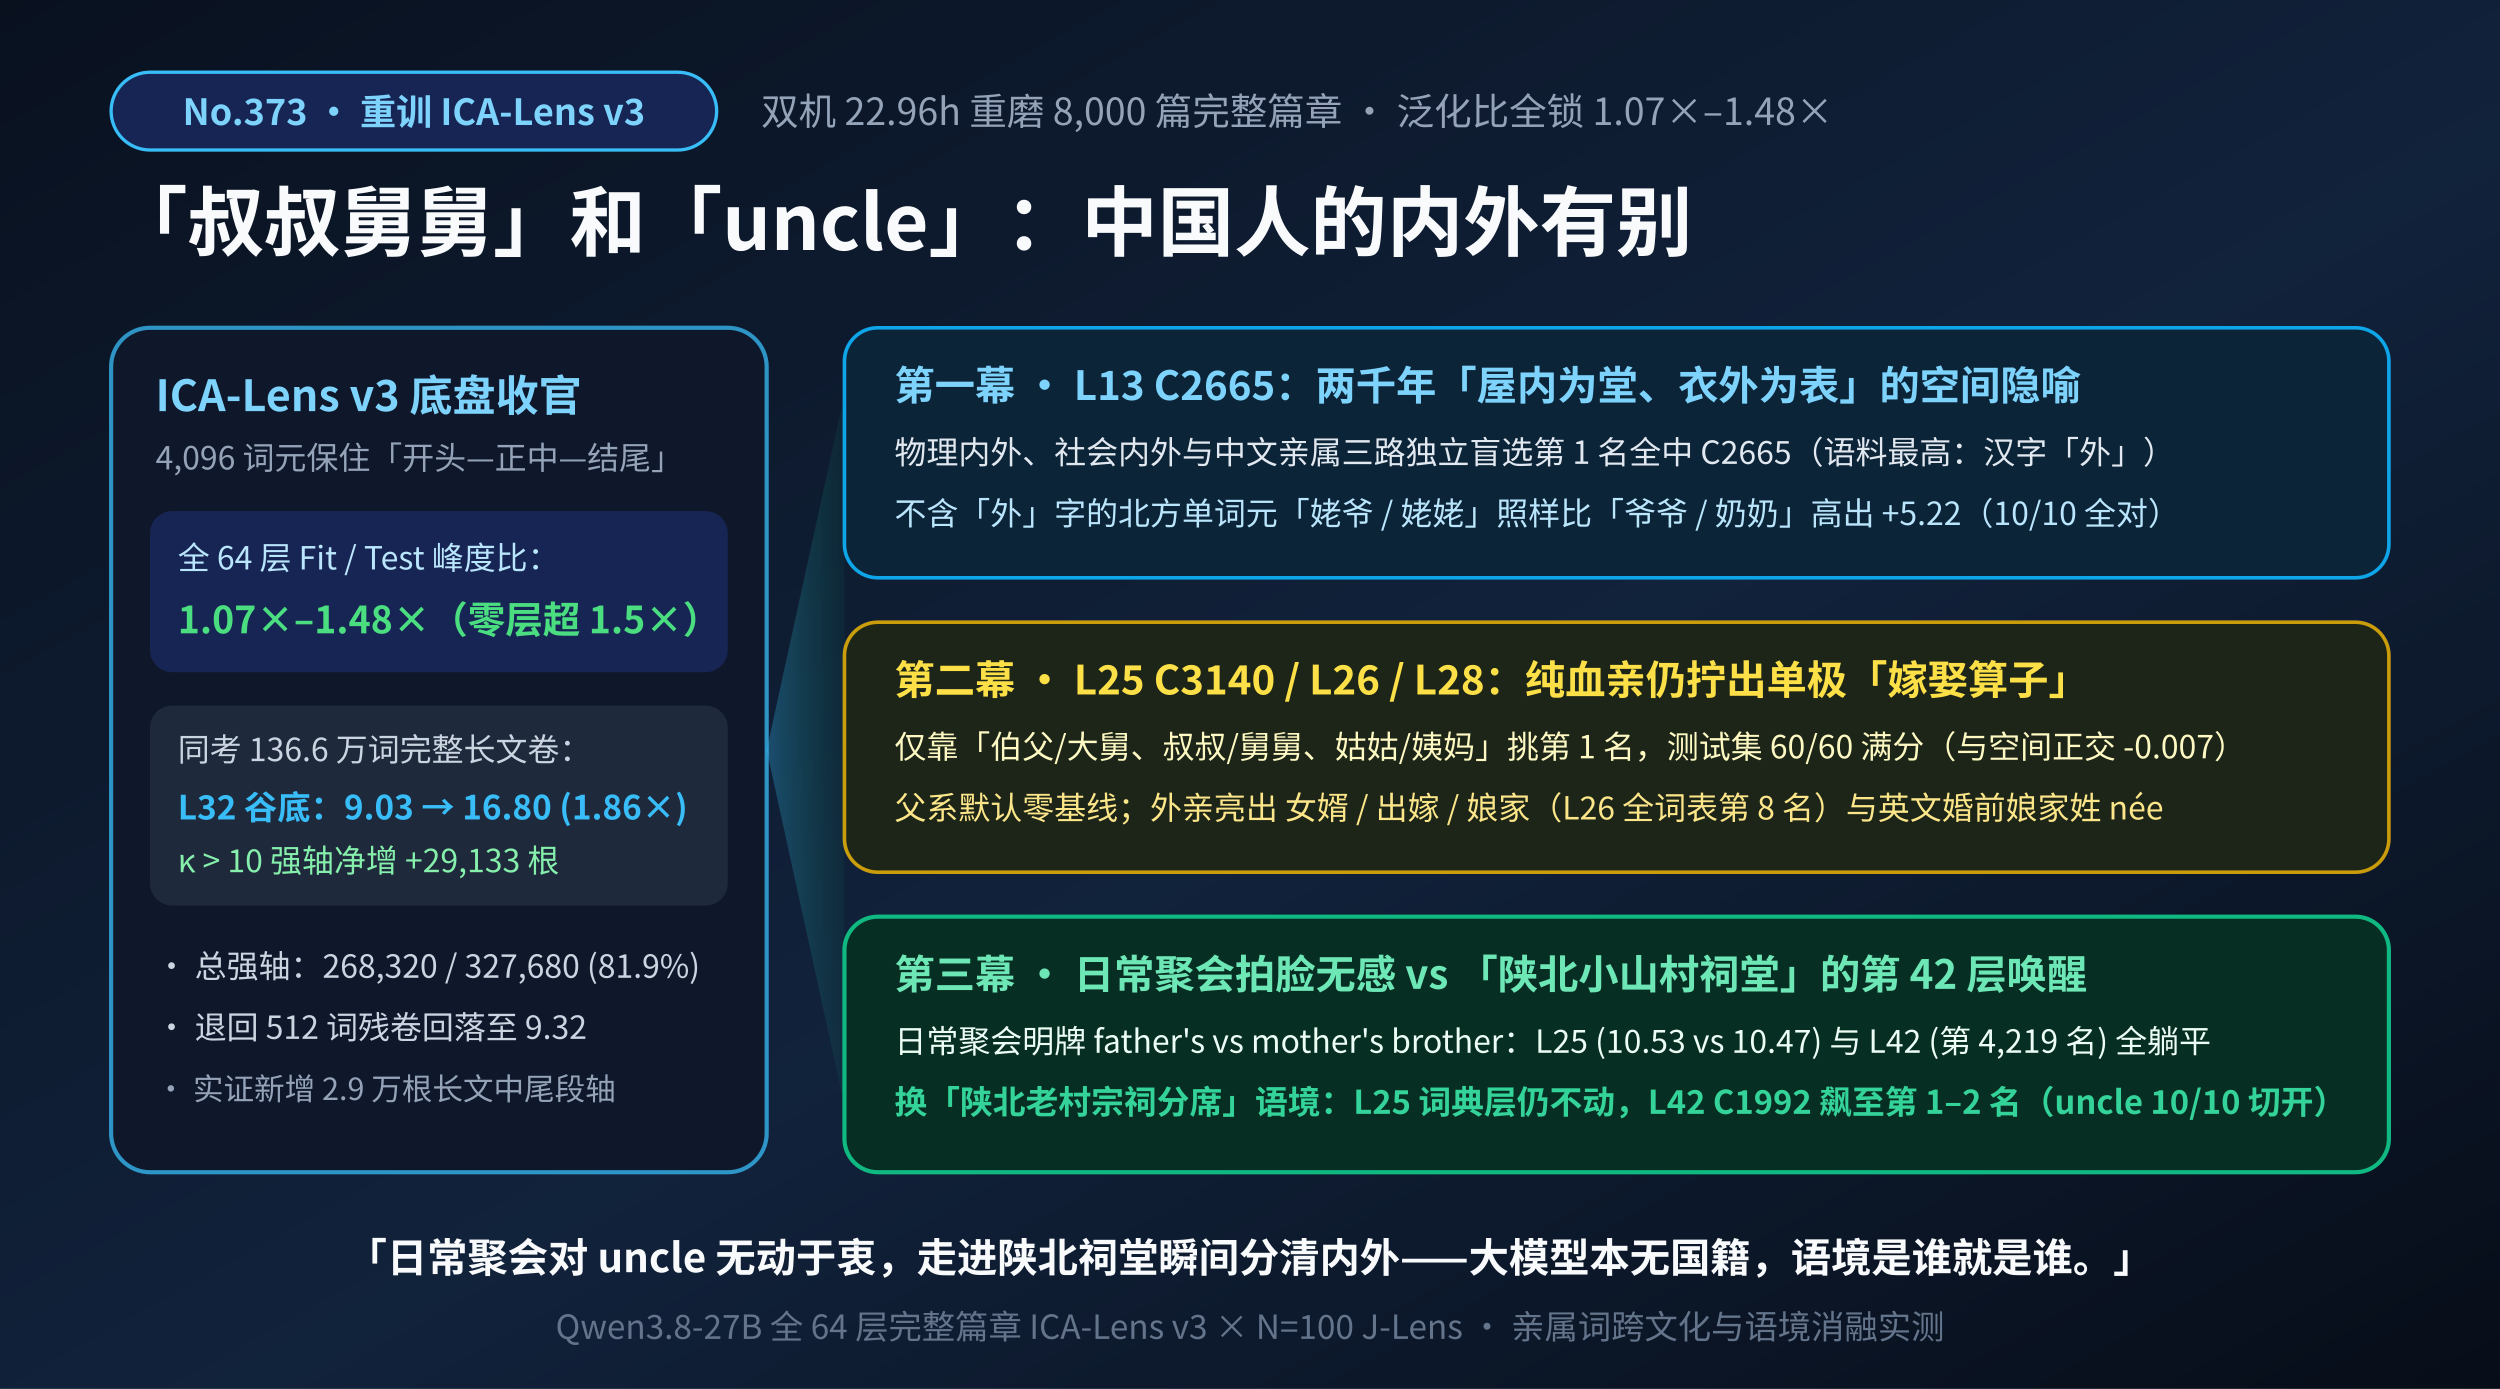
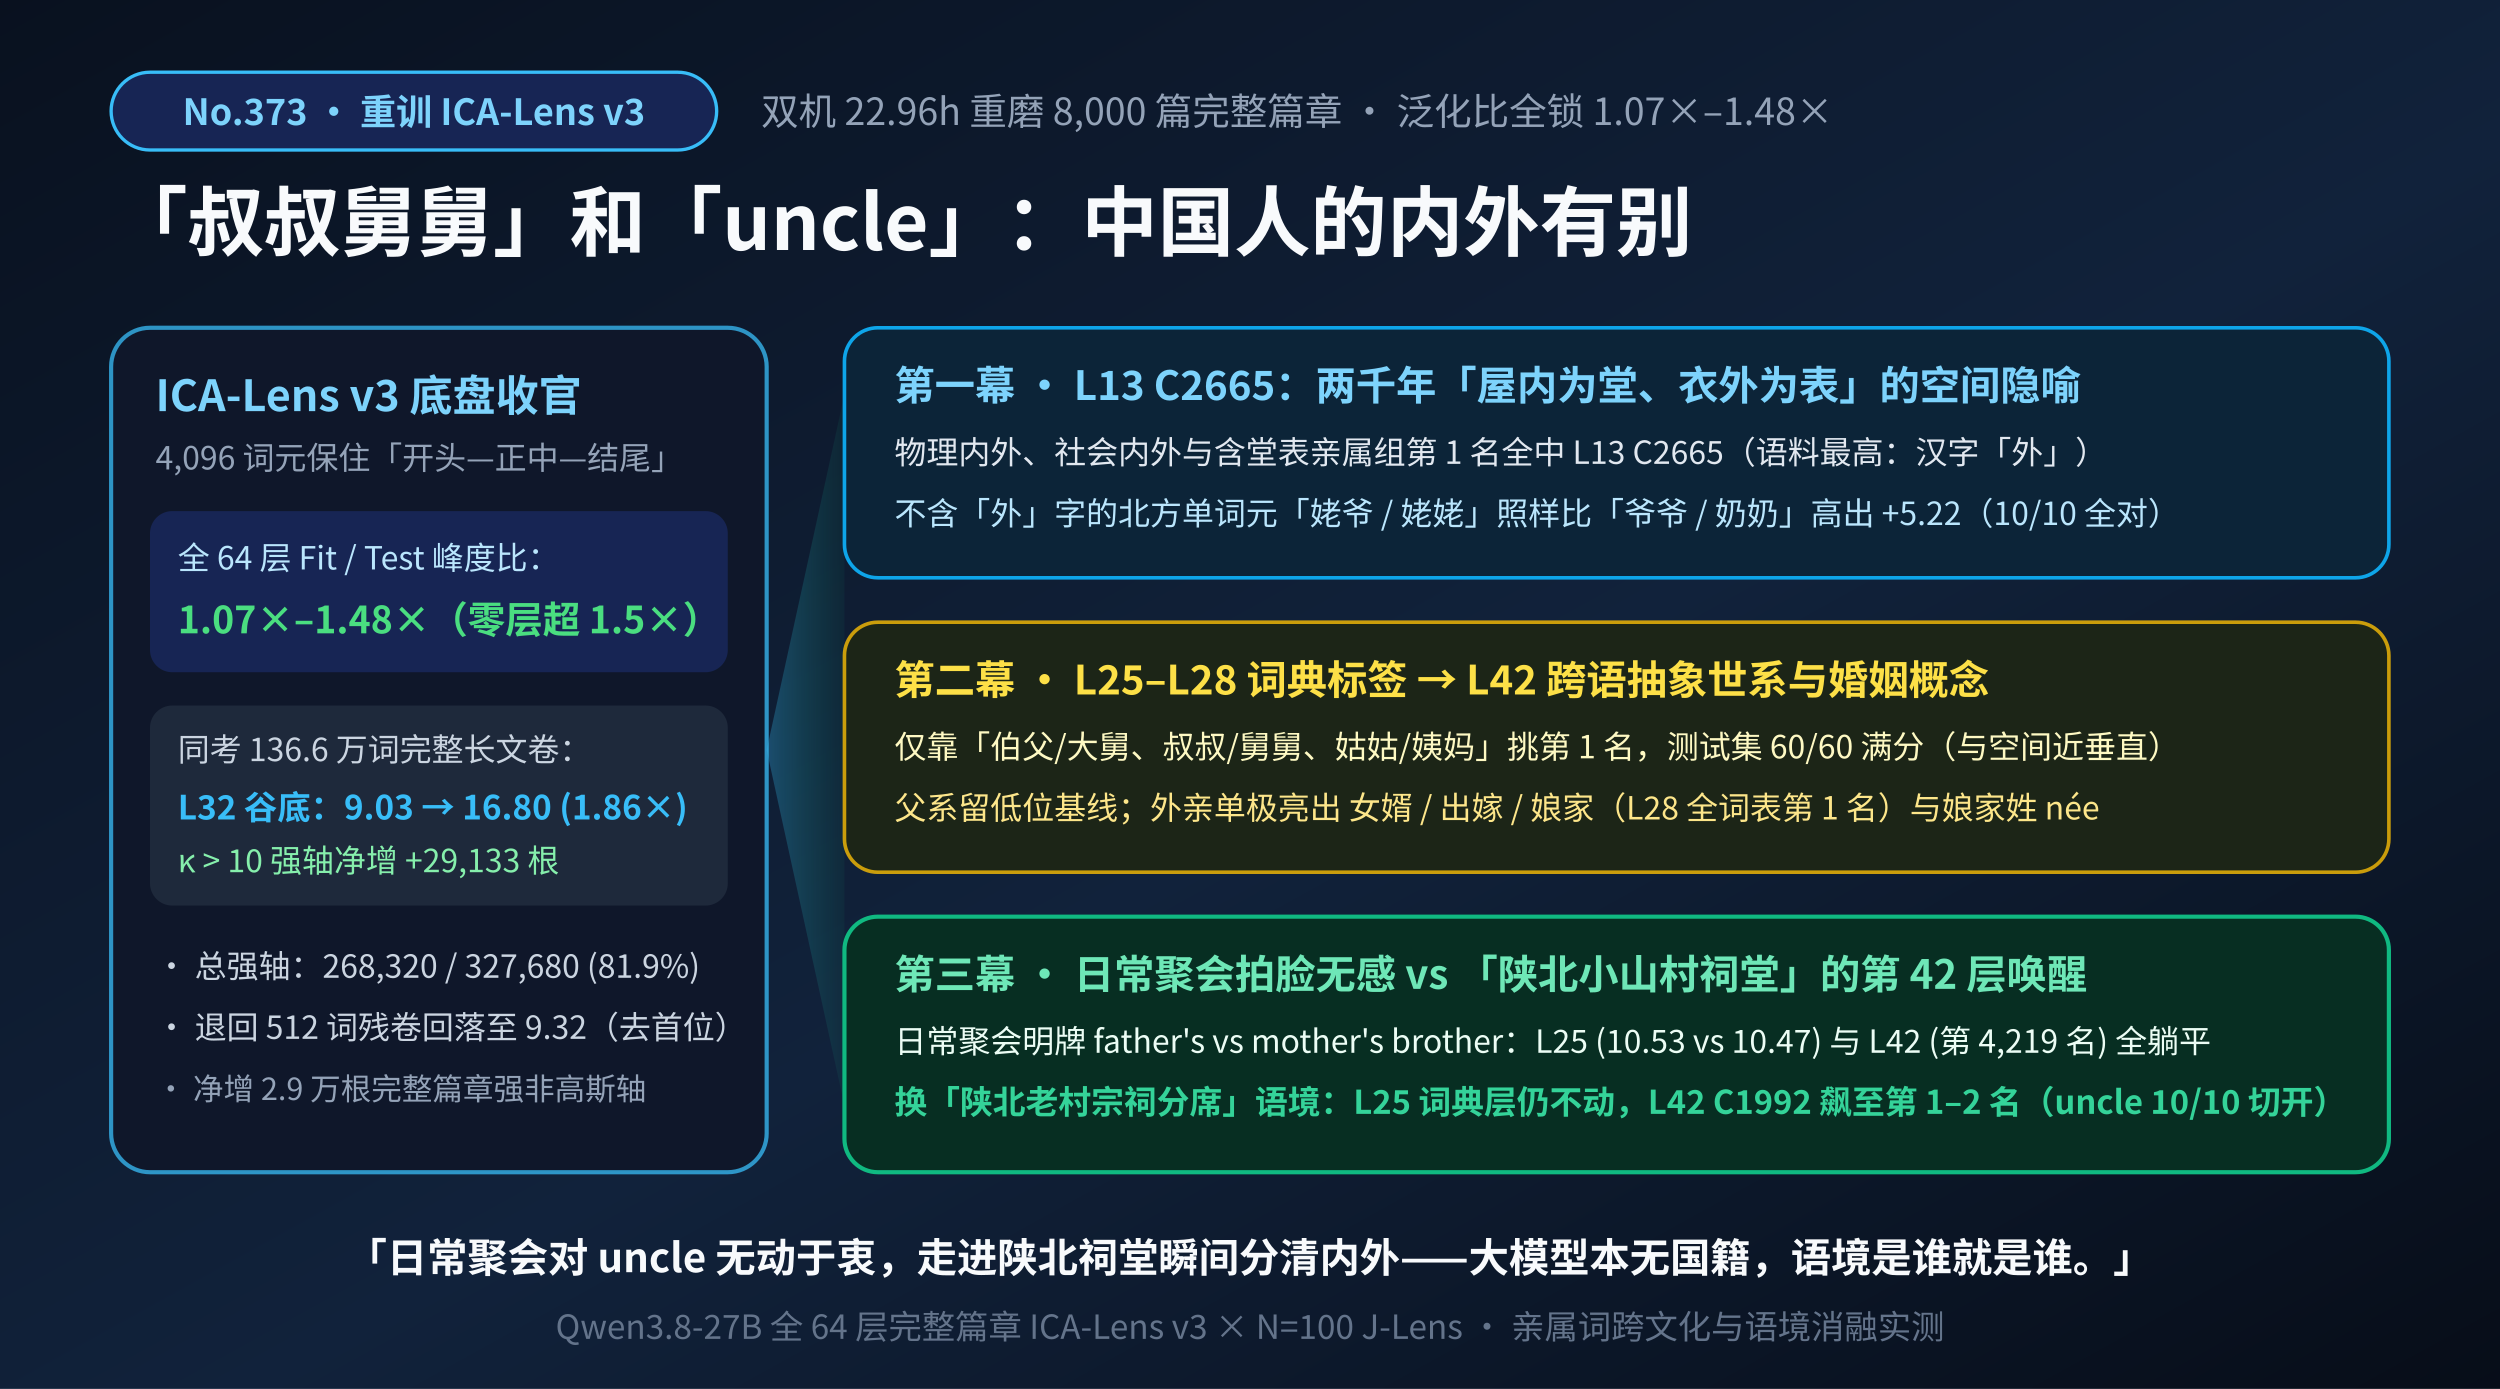
<svg xmlns="http://www.w3.org/2000/svg" viewBox="0 0 900 500" width="900" height="500" font-family="'WenQuanYi Micro Hei','Noto Sans CJK SC',sans-serif">
  <defs>
    <linearGradient id="bg373" x1="0" y1="0" x2="1" y2="1">
      <stop offset="0" stop-color="#09111f" />
      <stop offset="0.55" stop-color="#11223b" />
      <stop offset="1" stop-color="#070d18" />
    </linearGradient>
    <linearGradient id="beam373" x1="0" y1="0" x2="1" y2="0">
      <stop offset="0" stop-color="#38bdf8" stop-opacity="0.30" />
      <stop offset="1" stop-color="#10b981" stop-opacity="0.06" />
    </linearGradient>
  </defs>
  <rect width="900" height="500" fill="url(#bg373)" />
  <rect x="40" y="26" width="218" height="28" rx="14" fill="#172554" stroke="#38bdf8" stroke-width="1.2" />
  <text x="149" y="45" text-anchor="middle" font-size="13" font-weight="bold" fill="#7dd3fc">No.373 · 重训 ICA-Lens v3</text>
  <text x="274" y="45" font-size="13.5" fill="#94a3b8">双机 22.96h 重磨 8,000 篇完整篇章 · 泛化比全锁 1.07×–1.48×</text>
  <text x="40" y="90" font-size="27.5" font-weight="bold" fill="#f8fafc">「叔叔舅舅」和「uncle」：中国人的内外有别</text>
  <rect x="40" y="118" width="236" height="304" rx="14" fill="#0f172a" stroke="#38bdf8" stroke-width="1.5" stroke-opacity="0.75" />
  <text x="56" y="148" font-size="15.5" font-weight="bold" fill="#7dd3fc">ICA-Lens v3 底盘收官</text>
  <text x="56" y="169" font-size="11.5" fill="#94a3b8">4,096 词元保住「开头—正中—结尾」</text>
  <rect x="54" y="184" width="208" height="58" rx="8" fill="#172554" />
  <text x="64" y="205" font-size="11.5" fill="#bae6fd">全 64 层 Fit / Test 峰度比：</text>
  <text x="64" y="228" font-size="13.5" font-weight="bold" fill="#4ade80">1.07×–1.48×（零层超 1.5×）</text>
  <rect x="54" y="254" width="208" height="72" rx="8" fill="#1e293b" />
  <text x="64" y="274" font-size="11.5" fill="#cbd5e1">同考 136.6 万词完整长文卷：</text>
  <text x="64" y="295" font-size="12" font-weight="bold" fill="#38bdf8">L32 谷底：9.03 → 16.80 (1.86×)</text>
  <text x="64" y="314" font-size="11.5" fill="#86efac">κ &gt; 10 强轴净增 +29,133 根</text>
  <text x="56" y="352" font-size="11.5" fill="#cbd5e1">• 总强轴：268,320 / 327,680 (81.9%)</text>
-   <text x="56" y="374" font-size="11.5" fill="#cbd5e1">• 退回 512 词残卷回落至 9.32</text>
-   <text x="56" y="396" font-size="11" fill="#94a3b8">• 实证新增 2.9 万根长文中尾段轴</text>
+   <text x="56" y="374" font-size="11.5" fill="#cbd5e1">• 退回 512 词残卷回落至 9.32（去首位）</text>
+   <text x="56" y="396" font-size="11" fill="#94a3b8">• 净增 2.9 万根完整篇章强非高斯轴</text>
  <polygon points="276,270 304,142 304,398" fill="url(#beam373)" />
  <rect x="304" y="118" width="556" height="90" rx="12" fill="#0c2438" stroke="#0ea5e9" stroke-width="1.3" />
  <text x="322" y="144" font-size="14.5" font-weight="bold" fill="#7dd3fc">第一幕 · L13 C2665：两千年「屋内为堂、衣外为表」的空间隐喻</text>
-   <text x="322" y="167" font-size="11.5" fill="#e2e8f0">物理内外、社会内外与中文亲属三路独立盲选第 1 名全中 C2665（语料最高：汉字「外」）</text>
+   <text x="322" y="167" font-size="11.5" fill="#e2e8f0">物理内外、社会内外与含堂表亲属组第 1 名全中 L13 C2665（语料最高：汉字「外」）</text>
  <text x="322" y="189" font-size="11.5" fill="#bae6fd">不含「外」字的北方单词元「姥爷 / 姥姥」照样比「爷爷 / 奶奶」高出 +5.22（10/10 全对）</text>
  <rect x="304" y="224" width="556" height="90" rx="12" fill="#1c2517" stroke="#eab308" stroke-width="1.3" stroke-opacity="0.85" />
-   <text x="322" y="250" font-size="14.5" font-weight="bold" fill="#fde047">第二幕 · L25 C3140 / L26 / L28：纯血亲仍拧出单极「嫁娶算子」</text>
-   <text x="322" y="273" font-size="11.5" fill="#fef9c3">仅靠「伯父/大舅、叔叔/舅舅、姑姑/姨妈」挑第 1 名，测试集 60/60 满分（与空间正交 -0.007）</text>
-   <text x="322" y="295" font-size="11.5" fill="#fde68a">父系默认零基线；外亲亮出 女婿 / 出嫁 / 娘家（L26 全词表第 8 名）与英文婚前娘家姓 née</text>
+   <text x="322" y="250" font-size="14.5" font-weight="bold" fill="#fde047">第二幕 · L25–L28 词典标签 → L42 跨语抽象世系与婚姻概念</text>
+   <text x="322" y="273" font-size="11.5" fill="#fef9c3">仅靠「伯父/大舅、叔叔/舅舅、姑姑/姨妈」挑第 1 名，测试集 60/60 满分（与空间近垂直）</text>
+   <text x="322" y="295" font-size="11.5" fill="#fde68a">父系留低位基线；外亲单极亮出 女婿 / 出嫁 / 娘家（L28 全词表第 1 名）与娘家姓 née</text>
  <rect x="304" y="330" width="556" height="92" rx="12" fill="#072e22" stroke="#10b981" stroke-width="1.5" />
  <text x="322" y="356" font-size="14.5" font-weight="bold" fill="#6ee7b7">第三幕 · 日常聚会拍脸无感 vs 「陕北小山村祠堂」的第 42 层唤醒</text>
  <text x="322" y="379" font-size="11.5" fill="#ecfdf5">日常聚会明牌 father's vs mother's brother：L25 (10.53 vs 10.47) 与 L42 (第 4,219 名) 全躺平</text>
  <text x="322" y="401" font-size="11.8" font-weight="bold" fill="#34d399">换「陕北老村宗祠分席」语境：L25 词典层仍不动，L42 C1992 飙至第 1–2 名（uncle 10/10 切开）</text>
  <text x="450" y="458" text-anchor="middle" font-size="14.5" font-weight="bold" fill="#f8fafc">「日常聚会对 uncle 无动于衷，走进陕北祠堂瞬间分清内外——大模型本无国籍，语境是谁就是谁。」</text>
  <text x="450" y="482" text-anchor="middle" font-size="12" fill="#64748b">Qwen3.8-27B 全 64 层完整篇章 ICA-Lens v3 × N=100 J-Lens · 亲属词跨文化与语境消融实测</text>
</svg>
